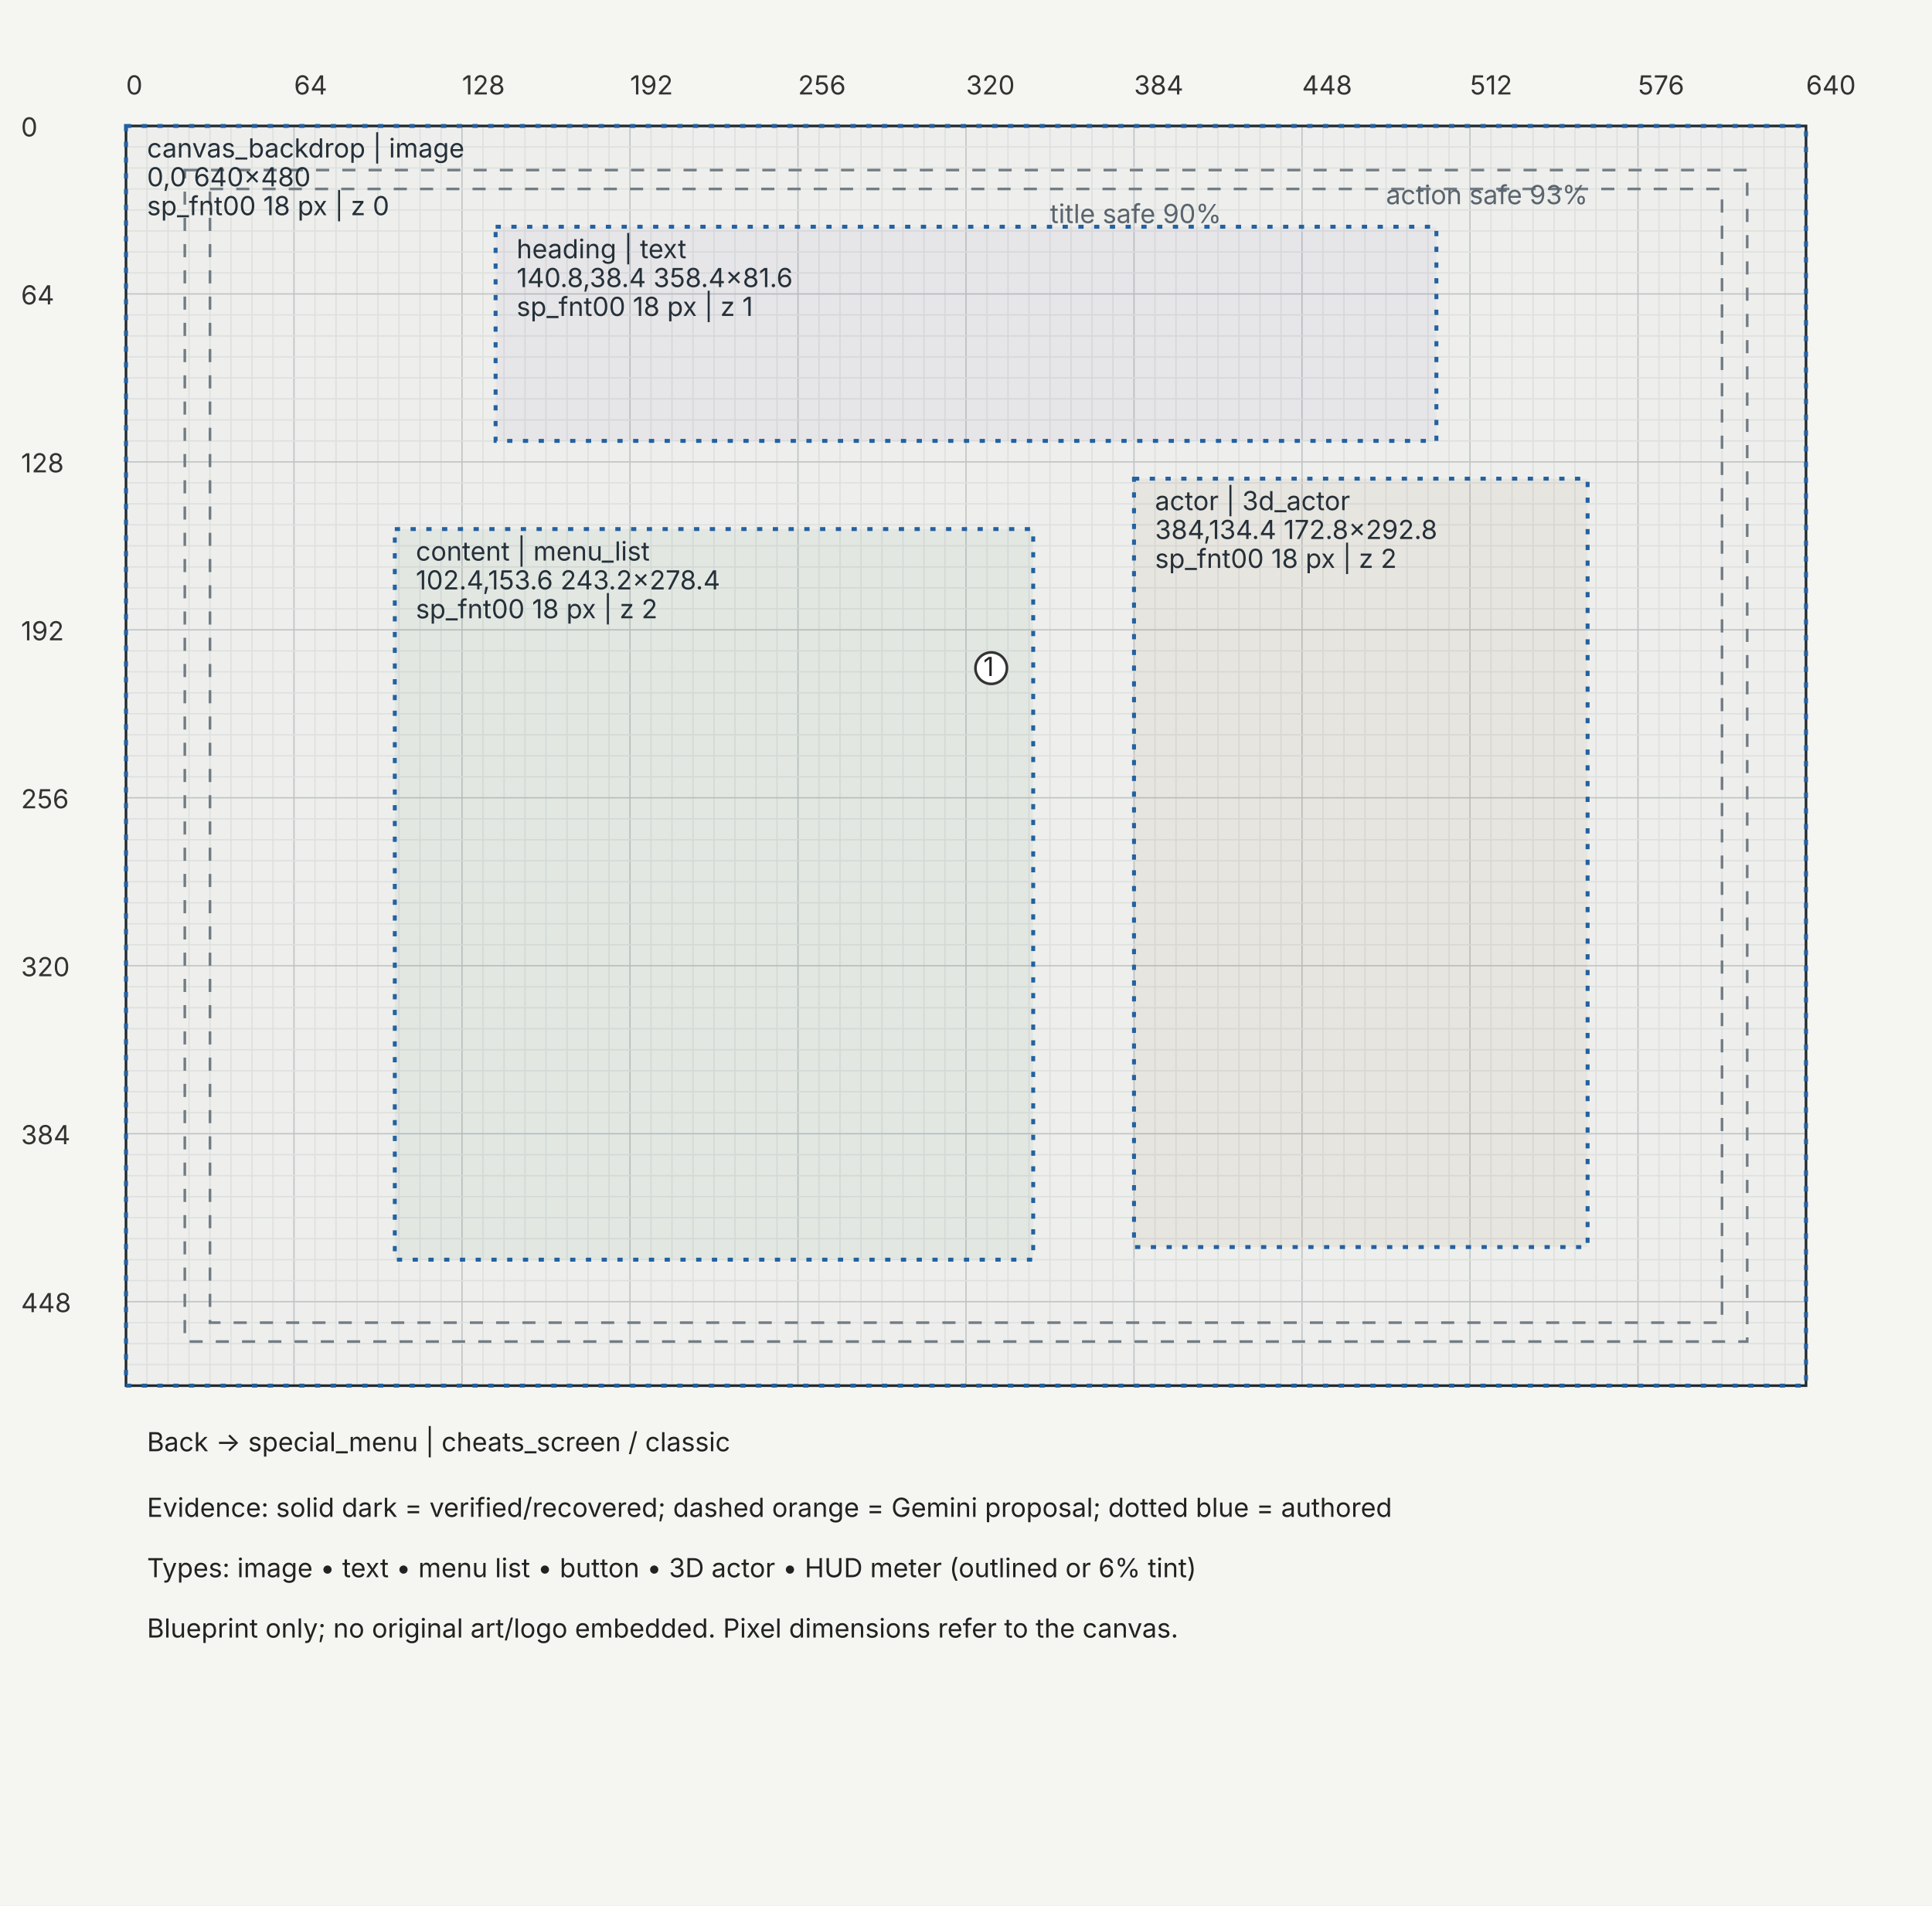
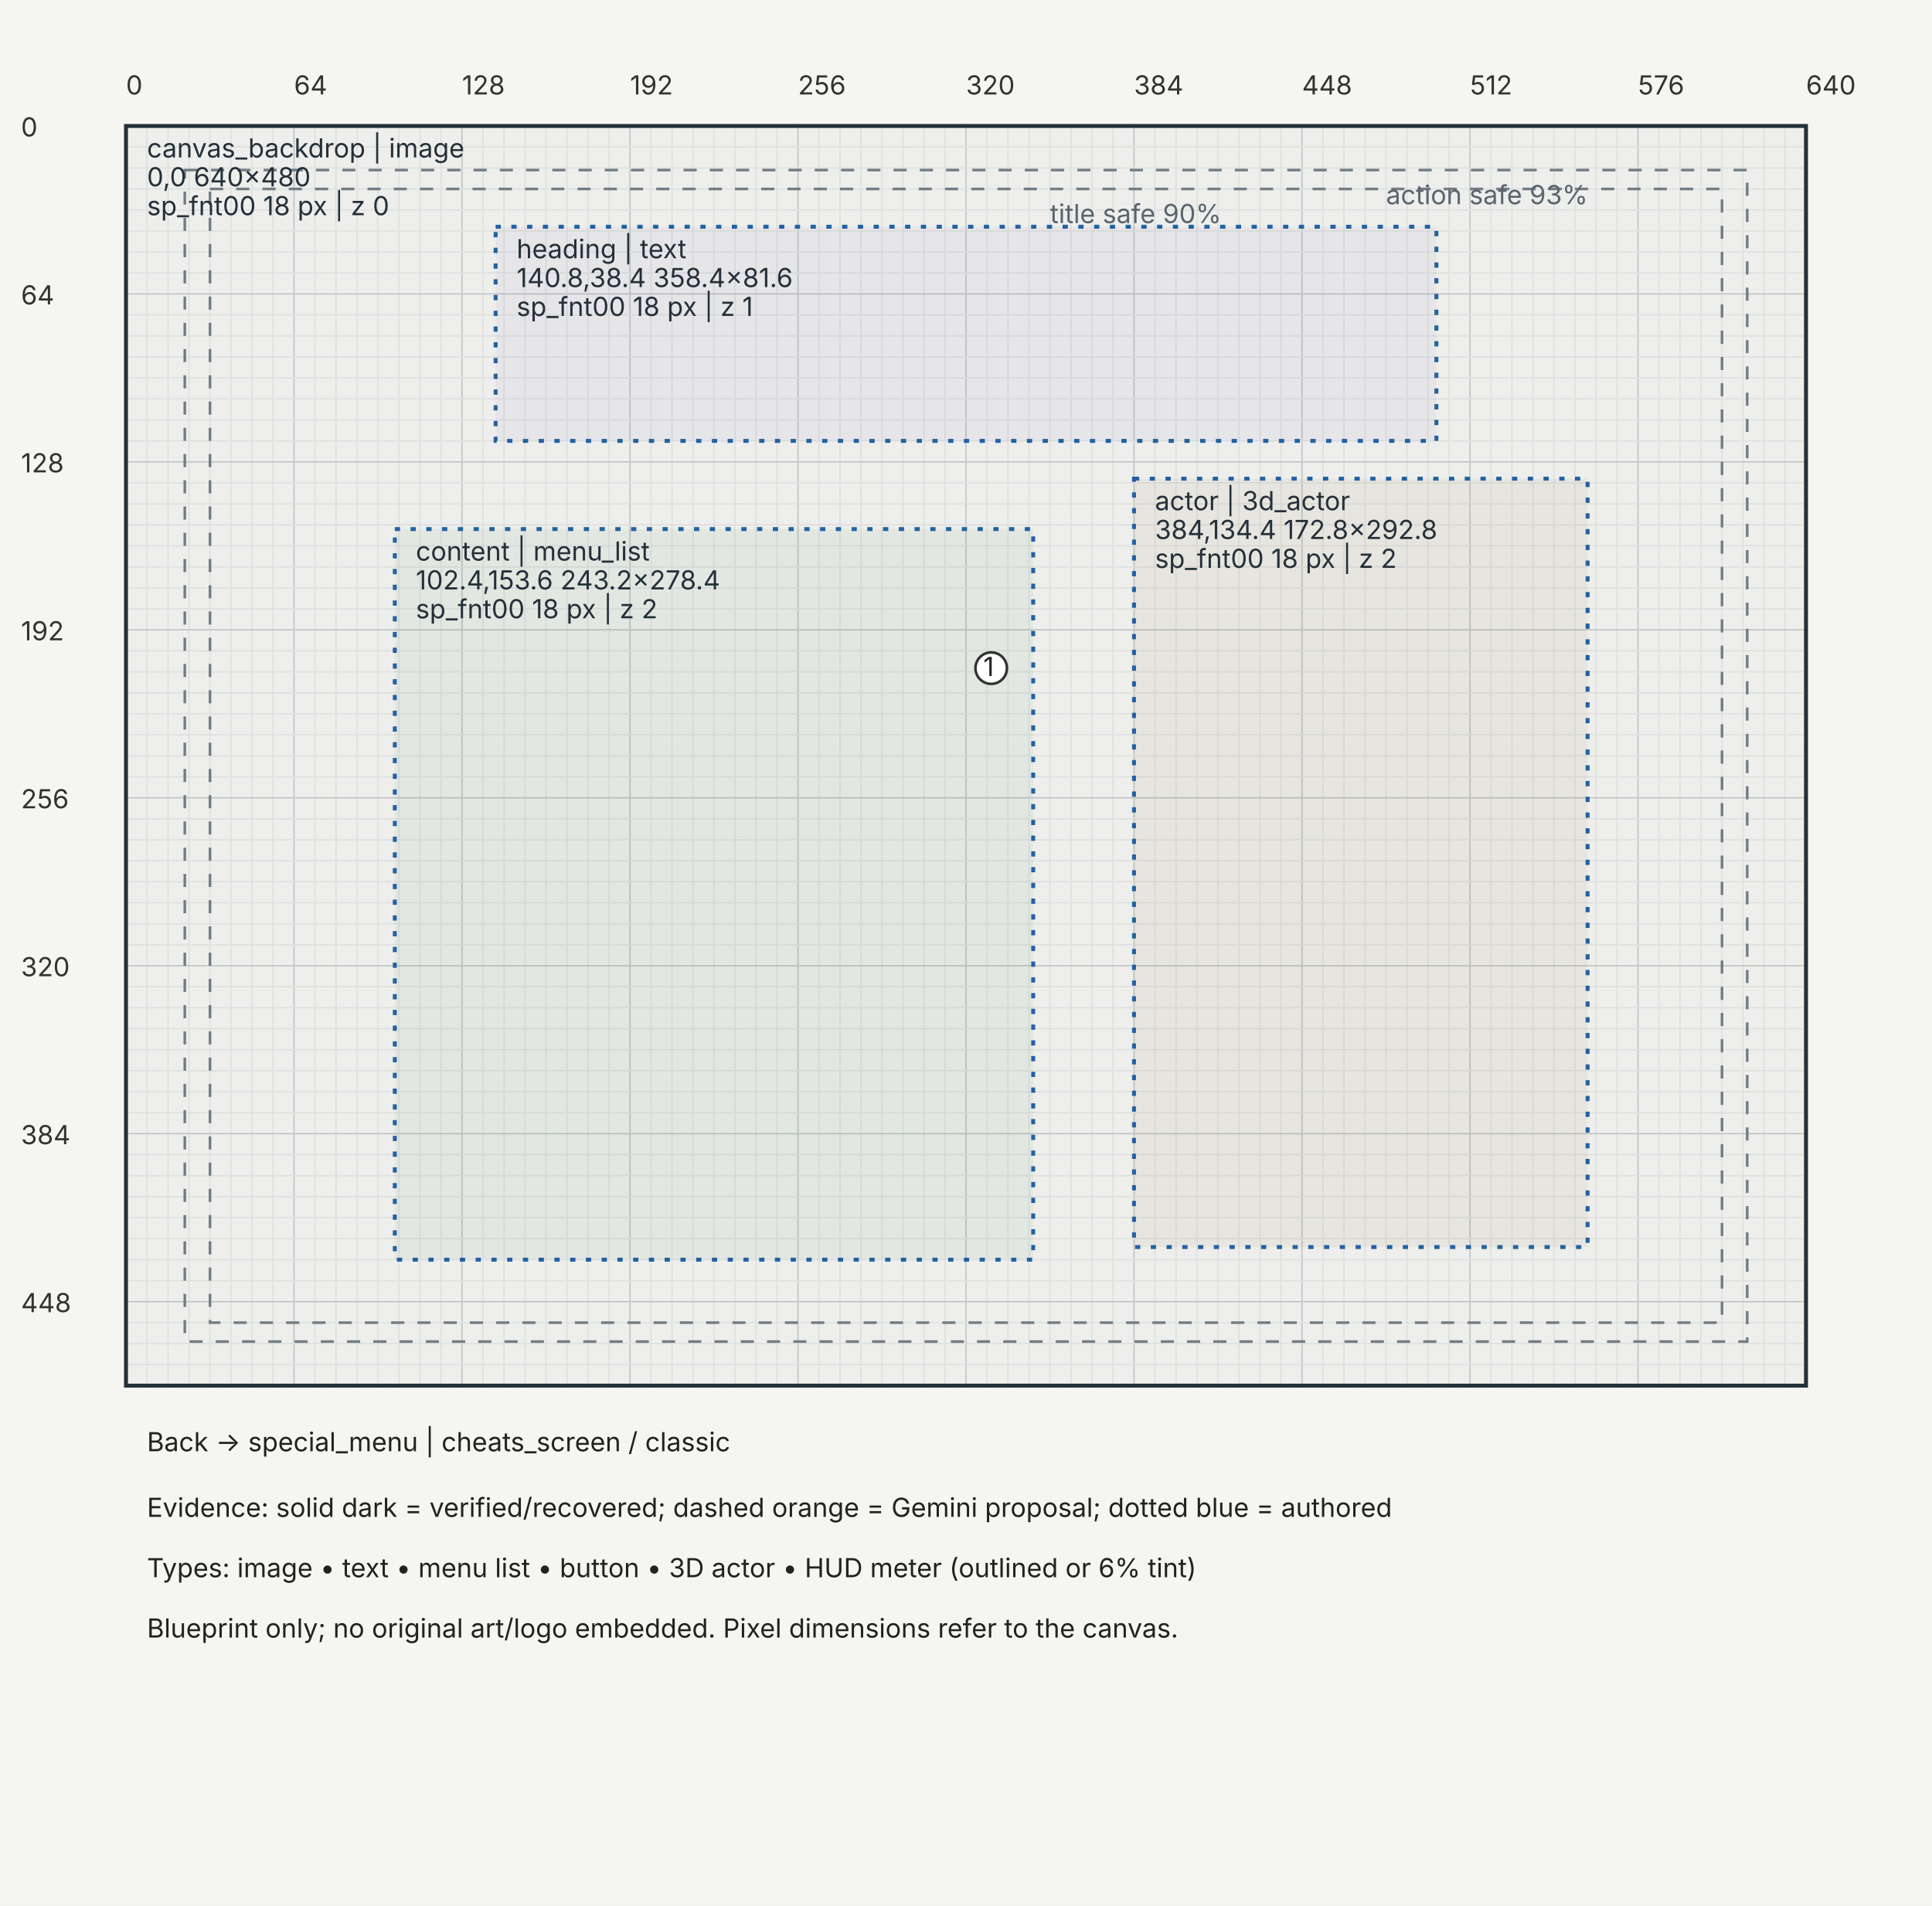
<svg xmlns="http://www.w3.org/2000/svg" width="736" height="726" viewBox="0 0 736 726">
  <rect width="100%" height="100%" fill="#f5f5f1" />
  <defs>
    <marker id="arrow" markerWidth="6" markerHeight="6" refX="5" refY="3" orient="auto">
      <path d="M0,0 L6,3 L0,6" fill="#333" />
    </marker>
  </defs>
  <g transform="translate(48,48)" font-family="Segoe UI,Inter,sans-serif" font-size="10">
    <path d="M0,0 V480" stroke="#c4c8c7" stroke-width="0.5" />
    <path d="M8,0 V480" stroke="#e4e6e3" stroke-width="0.5" />
    <path d="M16,0 V480" stroke="#e4e6e3" stroke-width="0.5" />
    <path d="M24,0 V480" stroke="#e4e6e3" stroke-width="0.5" />
    <path d="M32,0 V480" stroke="#e4e6e3" stroke-width="0.5" />
    <path d="M40,0 V480" stroke="#e4e6e3" stroke-width="0.5" />
    <path d="M48,0 V480" stroke="#e4e6e3" stroke-width="0.5" />
    <path d="M56,0 V480" stroke="#e4e6e3" stroke-width="0.5" />
    <path d="M64,0 V480" stroke="#c4c8c7" stroke-width="0.5" />
    <path d="M72,0 V480" stroke="#e4e6e3" stroke-width="0.5" />
    <path d="M80,0 V480" stroke="#e4e6e3" stroke-width="0.5" />
    <path d="M88,0 V480" stroke="#e4e6e3" stroke-width="0.5" />
    <path d="M96,0 V480" stroke="#e4e6e3" stroke-width="0.5" />
    <path d="M104,0 V480" stroke="#e4e6e3" stroke-width="0.5" />
    <path d="M112,0 V480" stroke="#e4e6e3" stroke-width="0.5" />
    <path d="M120,0 V480" stroke="#e4e6e3" stroke-width="0.5" />
    <path d="M128,0 V480" stroke="#c4c8c7" stroke-width="0.5" />
    <path d="M136,0 V480" stroke="#e4e6e3" stroke-width="0.5" />
    <path d="M144,0 V480" stroke="#e4e6e3" stroke-width="0.5" />
    <path d="M152,0 V480" stroke="#e4e6e3" stroke-width="0.5" />
    <path d="M160,0 V480" stroke="#e4e6e3" stroke-width="0.5" />
    <path d="M168,0 V480" stroke="#e4e6e3" stroke-width="0.5" />
    <path d="M176,0 V480" stroke="#e4e6e3" stroke-width="0.5" />
    <path d="M184,0 V480" stroke="#e4e6e3" stroke-width="0.5" />
    <path d="M192,0 V480" stroke="#c4c8c7" stroke-width="0.5" />
    <path d="M200,0 V480" stroke="#e4e6e3" stroke-width="0.5" />
    <path d="M208,0 V480" stroke="#e4e6e3" stroke-width="0.5" />
    <path d="M216,0 V480" stroke="#e4e6e3" stroke-width="0.5" />
    <path d="M224,0 V480" stroke="#e4e6e3" stroke-width="0.5" />
    <path d="M232,0 V480" stroke="#e4e6e3" stroke-width="0.5" />
    <path d="M240,0 V480" stroke="#e4e6e3" stroke-width="0.5" />
    <path d="M248,0 V480" stroke="#e4e6e3" stroke-width="0.5" />
    <path d="M256,0 V480" stroke="#c4c8c7" stroke-width="0.5" />
    <path d="M264,0 V480" stroke="#e4e6e3" stroke-width="0.5" />
    <path d="M272,0 V480" stroke="#e4e6e3" stroke-width="0.5" />
    <path d="M280,0 V480" stroke="#e4e6e3" stroke-width="0.5" />
    <path d="M288,0 V480" stroke="#e4e6e3" stroke-width="0.5" />
    <path d="M296,0 V480" stroke="#e4e6e3" stroke-width="0.5" />
    <path d="M304,0 V480" stroke="#e4e6e3" stroke-width="0.5" />
    <path d="M312,0 V480" stroke="#e4e6e3" stroke-width="0.5" />
    <path d="M320,0 V480" stroke="#c4c8c7" stroke-width="0.5" />
    <path d="M328,0 V480" stroke="#e4e6e3" stroke-width="0.5" />
    <path d="M336,0 V480" stroke="#e4e6e3" stroke-width="0.5" />
    <path d="M344,0 V480" stroke="#e4e6e3" stroke-width="0.5" />
    <path d="M352,0 V480" stroke="#e4e6e3" stroke-width="0.5" />
    <path d="M360,0 V480" stroke="#e4e6e3" stroke-width="0.5" />
    <path d="M368,0 V480" stroke="#e4e6e3" stroke-width="0.5" />
    <path d="M376,0 V480" stroke="#e4e6e3" stroke-width="0.5" />
    <path d="M384,0 V480" stroke="#c4c8c7" stroke-width="0.5" />
    <path d="M392,0 V480" stroke="#e4e6e3" stroke-width="0.5" />
    <path d="M400,0 V480" stroke="#e4e6e3" stroke-width="0.5" />
    <path d="M408,0 V480" stroke="#e4e6e3" stroke-width="0.5" />
    <path d="M416,0 V480" stroke="#e4e6e3" stroke-width="0.5" />
    <path d="M424,0 V480" stroke="#e4e6e3" stroke-width="0.5" />
    <path d="M432,0 V480" stroke="#e4e6e3" stroke-width="0.5" />
    <path d="M440,0 V480" stroke="#e4e6e3" stroke-width="0.5" />
    <path d="M448,0 V480" stroke="#c4c8c7" stroke-width="0.5" />
    <path d="M456,0 V480" stroke="#e4e6e3" stroke-width="0.5" />
    <path d="M464,0 V480" stroke="#e4e6e3" stroke-width="0.5" />
    <path d="M472,0 V480" stroke="#e4e6e3" stroke-width="0.5" />
    <path d="M480,0 V480" stroke="#e4e6e3" stroke-width="0.5" />
    <path d="M488,0 V480" stroke="#e4e6e3" stroke-width="0.5" />
    <path d="M496,0 V480" stroke="#e4e6e3" stroke-width="0.5" />
    <path d="M504,0 V480" stroke="#e4e6e3" stroke-width="0.5" />
    <path d="M512,0 V480" stroke="#c4c8c7" stroke-width="0.5" />
    <path d="M520,0 V480" stroke="#e4e6e3" stroke-width="0.5" />
    <path d="M528,0 V480" stroke="#e4e6e3" stroke-width="0.5" />
    <path d="M536,0 V480" stroke="#e4e6e3" stroke-width="0.5" />
    <path d="M544,0 V480" stroke="#e4e6e3" stroke-width="0.5" />
    <path d="M552,0 V480" stroke="#e4e6e3" stroke-width="0.5" />
    <path d="M560,0 V480" stroke="#e4e6e3" stroke-width="0.5" />
    <path d="M568,0 V480" stroke="#e4e6e3" stroke-width="0.5" />
    <path d="M576,0 V480" stroke="#c4c8c7" stroke-width="0.5" />
    <path d="M584,0 V480" stroke="#e4e6e3" stroke-width="0.5" />
    <path d="M592,0 V480" stroke="#e4e6e3" stroke-width="0.5" />
    <path d="M600,0 V480" stroke="#e4e6e3" stroke-width="0.5" />
    <path d="M608,0 V480" stroke="#e4e6e3" stroke-width="0.5" />
    <path d="M616,0 V480" stroke="#e4e6e3" stroke-width="0.5" />
    <path d="M624,0 V480" stroke="#e4e6e3" stroke-width="0.5" />
    <path d="M632,0 V480" stroke="#e4e6e3" stroke-width="0.5" />
    <path d="M640,0 V480" stroke="#c4c8c7" stroke-width="0.5" />
    <path d="M0,0 H640" stroke="#c4c8c7" stroke-width="0.5" />
    <path d="M0,8 H640" stroke="#e4e6e3" stroke-width="0.5" />
    <path d="M0,16 H640" stroke="#e4e6e3" stroke-width="0.5" />
    <path d="M0,24 H640" stroke="#e4e6e3" stroke-width="0.5" />
    <path d="M0,32 H640" stroke="#e4e6e3" stroke-width="0.5" />
    <path d="M0,40 H640" stroke="#e4e6e3" stroke-width="0.5" />
    <path d="M0,48 H640" stroke="#e4e6e3" stroke-width="0.5" />
    <path d="M0,56 H640" stroke="#e4e6e3" stroke-width="0.5" />
    <path d="M0,64 H640" stroke="#c4c8c7" stroke-width="0.5" />
    <path d="M0,72 H640" stroke="#e4e6e3" stroke-width="0.5" />
    <path d="M0,80 H640" stroke="#e4e6e3" stroke-width="0.5" />
    <path d="M0,88 H640" stroke="#e4e6e3" stroke-width="0.5" />
    <path d="M0,96 H640" stroke="#e4e6e3" stroke-width="0.5" />
    <path d="M0,104 H640" stroke="#e4e6e3" stroke-width="0.5" />
    <path d="M0,112 H640" stroke="#e4e6e3" stroke-width="0.5" />
    <path d="M0,120 H640" stroke="#e4e6e3" stroke-width="0.5" />
    <path d="M0,128 H640" stroke="#c4c8c7" stroke-width="0.5" />
    <path d="M0,136 H640" stroke="#e4e6e3" stroke-width="0.5" />
    <path d="M0,144 H640" stroke="#e4e6e3" stroke-width="0.5" />
    <path d="M0,152 H640" stroke="#e4e6e3" stroke-width="0.5" />
    <path d="M0,160 H640" stroke="#e4e6e3" stroke-width="0.5" />
    <path d="M0,168 H640" stroke="#e4e6e3" stroke-width="0.5" />
    <path d="M0,176 H640" stroke="#e4e6e3" stroke-width="0.5" />
    <path d="M0,184 H640" stroke="#e4e6e3" stroke-width="0.5" />
    <path d="M0,192 H640" stroke="#c4c8c7" stroke-width="0.5" />
    <path d="M0,200 H640" stroke="#e4e6e3" stroke-width="0.5" />
    <path d="M0,208 H640" stroke="#e4e6e3" stroke-width="0.5" />
    <path d="M0,216 H640" stroke="#e4e6e3" stroke-width="0.5" />
    <path d="M0,224 H640" stroke="#e4e6e3" stroke-width="0.5" />
    <path d="M0,232 H640" stroke="#e4e6e3" stroke-width="0.5" />
    <path d="M0,240 H640" stroke="#e4e6e3" stroke-width="0.5" />
    <path d="M0,248 H640" stroke="#e4e6e3" stroke-width="0.5" />
    <path d="M0,256 H640" stroke="#c4c8c7" stroke-width="0.5" />
    <path d="M0,264 H640" stroke="#e4e6e3" stroke-width="0.5" />
    <path d="M0,272 H640" stroke="#e4e6e3" stroke-width="0.5" />
    <path d="M0,280 H640" stroke="#e4e6e3" stroke-width="0.5" />
    <path d="M0,288 H640" stroke="#e4e6e3" stroke-width="0.5" />
    <path d="M0,296 H640" stroke="#e4e6e3" stroke-width="0.5" />
    <path d="M0,304 H640" stroke="#e4e6e3" stroke-width="0.5" />
    <path d="M0,312 H640" stroke="#e4e6e3" stroke-width="0.5" />
    <path d="M0,320 H640" stroke="#c4c8c7" stroke-width="0.5" />
    <path d="M0,328 H640" stroke="#e4e6e3" stroke-width="0.5" />
    <path d="M0,336 H640" stroke="#e4e6e3" stroke-width="0.5" />
    <path d="M0,344 H640" stroke="#e4e6e3" stroke-width="0.5" />
    <path d="M0,352 H640" stroke="#e4e6e3" stroke-width="0.5" />
    <path d="M0,360 H640" stroke="#e4e6e3" stroke-width="0.5" />
    <path d="M0,368 H640" stroke="#e4e6e3" stroke-width="0.5" />
    <path d="M0,376 H640" stroke="#e4e6e3" stroke-width="0.5" />
    <path d="M0,384 H640" stroke="#c4c8c7" stroke-width="0.5" />
    <path d="M0,392 H640" stroke="#e4e6e3" stroke-width="0.5" />
    <path d="M0,400 H640" stroke="#e4e6e3" stroke-width="0.5" />
    <path d="M0,408 H640" stroke="#e4e6e3" stroke-width="0.5" />
    <path d="M0,416 H640" stroke="#e4e6e3" stroke-width="0.5" />
    <path d="M0,424 H640" stroke="#e4e6e3" stroke-width="0.5" />
    <path d="M0,432 H640" stroke="#e4e6e3" stroke-width="0.5" />
    <path d="M0,440 H640" stroke="#e4e6e3" stroke-width="0.5" />
    <path d="M0,448 H640" stroke="#c4c8c7" stroke-width="0.5" />
    <path d="M0,456 H640" stroke="#e4e6e3" stroke-width="0.5" />
    <path d="M0,464 H640" stroke="#e4e6e3" stroke-width="0.5" />
    <path d="M0,472 H640" stroke="#e4e6e3" stroke-width="0.5" />
    <path d="M0,480 H640" stroke="#e4e6e3" stroke-width="0.5" />
    <text x="0" y="-12" fill="#333">0</text>
    <text x="64" y="-12" fill="#333">64</text>
    <text x="128" y="-12" fill="#333">128</text>
    <text x="192" y="-12" fill="#333">192</text>
    <text x="256" y="-12" fill="#333">256</text>
    <text x="320" y="-12" fill="#333">320</text>
    <text x="384" y="-12" fill="#333">384</text>
    <text x="448" y="-12" fill="#333">448</text>
    <text x="512" y="-12" fill="#333">512</text>
    <text x="576" y="-12" fill="#333">576</text>
    <text x="640" y="-12" fill="#333">640</text>
    <text x="-40" y="4" fill="#333">0</text>
    <text x="-40" y="68" fill="#333">64</text>
    <text x="-40" y="132" fill="#333">128</text>
    <text x="-40" y="196" fill="#333">192</text>
    <text x="-40" y="260" fill="#333">256</text>
    <text x="-40" y="324" fill="#333">320</text>
    <text x="-40" y="388" fill="#333">384</text>
    <text x="-40" y="452" fill="#333">448</text>
    <rect width="640" height="480" fill="none" stroke="#20282e" />
    <rect x="32" y="24" width="576" height="432" fill="none" stroke="#727b83" stroke-dasharray="5 5" />
    <text x="352" y="37" fill="#58626b">title safe 90%</text>
    <rect x="22.4" y="16.8" width="595.2" height="446.4" fill="none" stroke="#727b83" stroke-dasharray="5 5" />
    <text x="480" y="29.8" fill="#58626b">action safe 93%</text>
    <g>
-       <rect x="0" y="0" width="640" height="480" fill="#7c8c97" fill-opacity="0.06" stroke="#2361a1" stroke-width="1.5" stroke-dasharray="2 4" />
+       <rect x="0" y="0" width="640" height="480" fill="#7c8c97" fill-opacity="0.06" stroke="#243139" stroke-width="1.5" stroke-dasharray="" />
      <text x="8" y="12" fill="#253039">canvas_backdrop | image</text>
      <text x="8" y="23" fill="#253039">0,0 640×480</text>
      <text x="8" y="34" fill="#253039">sp_fnt00 18 px | z 0</text>
    </g>
    <g>
      <rect x="140.8" y="38.4" width="358.4" height="81.6" fill="#6651a5" fill-opacity="0.06" stroke="#2361a1" stroke-width="1.5" stroke-dasharray="2 4" />
      <text x="148.8" y="50.4" fill="#253039">heading | text</text>
      <text x="148.8" y="61.4" fill="#253039">140.8,38.4 358.4×81.6</text>
      <text x="148.8" y="72.4" fill="#253039">sp_fnt00 18 px | z 1</text>
    </g>
    <g>
      <rect x="102.4" y="153.6" width="243.2" height="278.4" fill="#296b4f" fill-opacity="0.06" stroke="#2361a1" stroke-width="1.5" stroke-dasharray="2 4" />
      <text x="110.4" y="165.6" fill="#253039">content | menu_list</text>
      <text x="110.4" y="176.6" fill="#253039">102.4,153.6 243.2×278.4</text>
      <text x="110.4" y="187.6" fill="#253039">sp_fnt00 18 px | z 2</text>
    </g>
    <g>
      <rect x="384.0" y="134.4" width="172.8" height="292.8" fill="#775020" fill-opacity="0.06" stroke="#2361a1" stroke-width="1.5" stroke-dasharray="2 4" />
      <text x="392.0" y="146.4" fill="#253039">actor | 3d_actor</text>
      <text x="392.0" y="157.4" fill="#253039">384,134.4 172.8×292.8</text>
      <text x="392.0" y="168.4" fill="#253039">sp_fnt00 18 px | z 2</text>
    </g>
    <circle cx="329.6" cy="206.6" r="6" fill="#fff" stroke="#333" />
    <text x="326.6" y="209.6" fill="#222">1</text>
    <text x="8" y="505" fill="#222">Back → special_menu | cheats_screen / classic</text>
    <text x="8" y="530" fill="#222">Evidence: solid dark = verified/recovered; dashed orange = Gemini proposal; dotted blue = authored</text>
    <text x="8" y="553" fill="#222">Types: image • text • menu list • button • 3D actor • HUD meter (outlined or 6% tint)</text>
    <text x="8" y="576" fill="#222">Blueprint only; no original art/logo embedded. Pixel dimensions refer to the canvas.</text>
  </g>
</svg>
